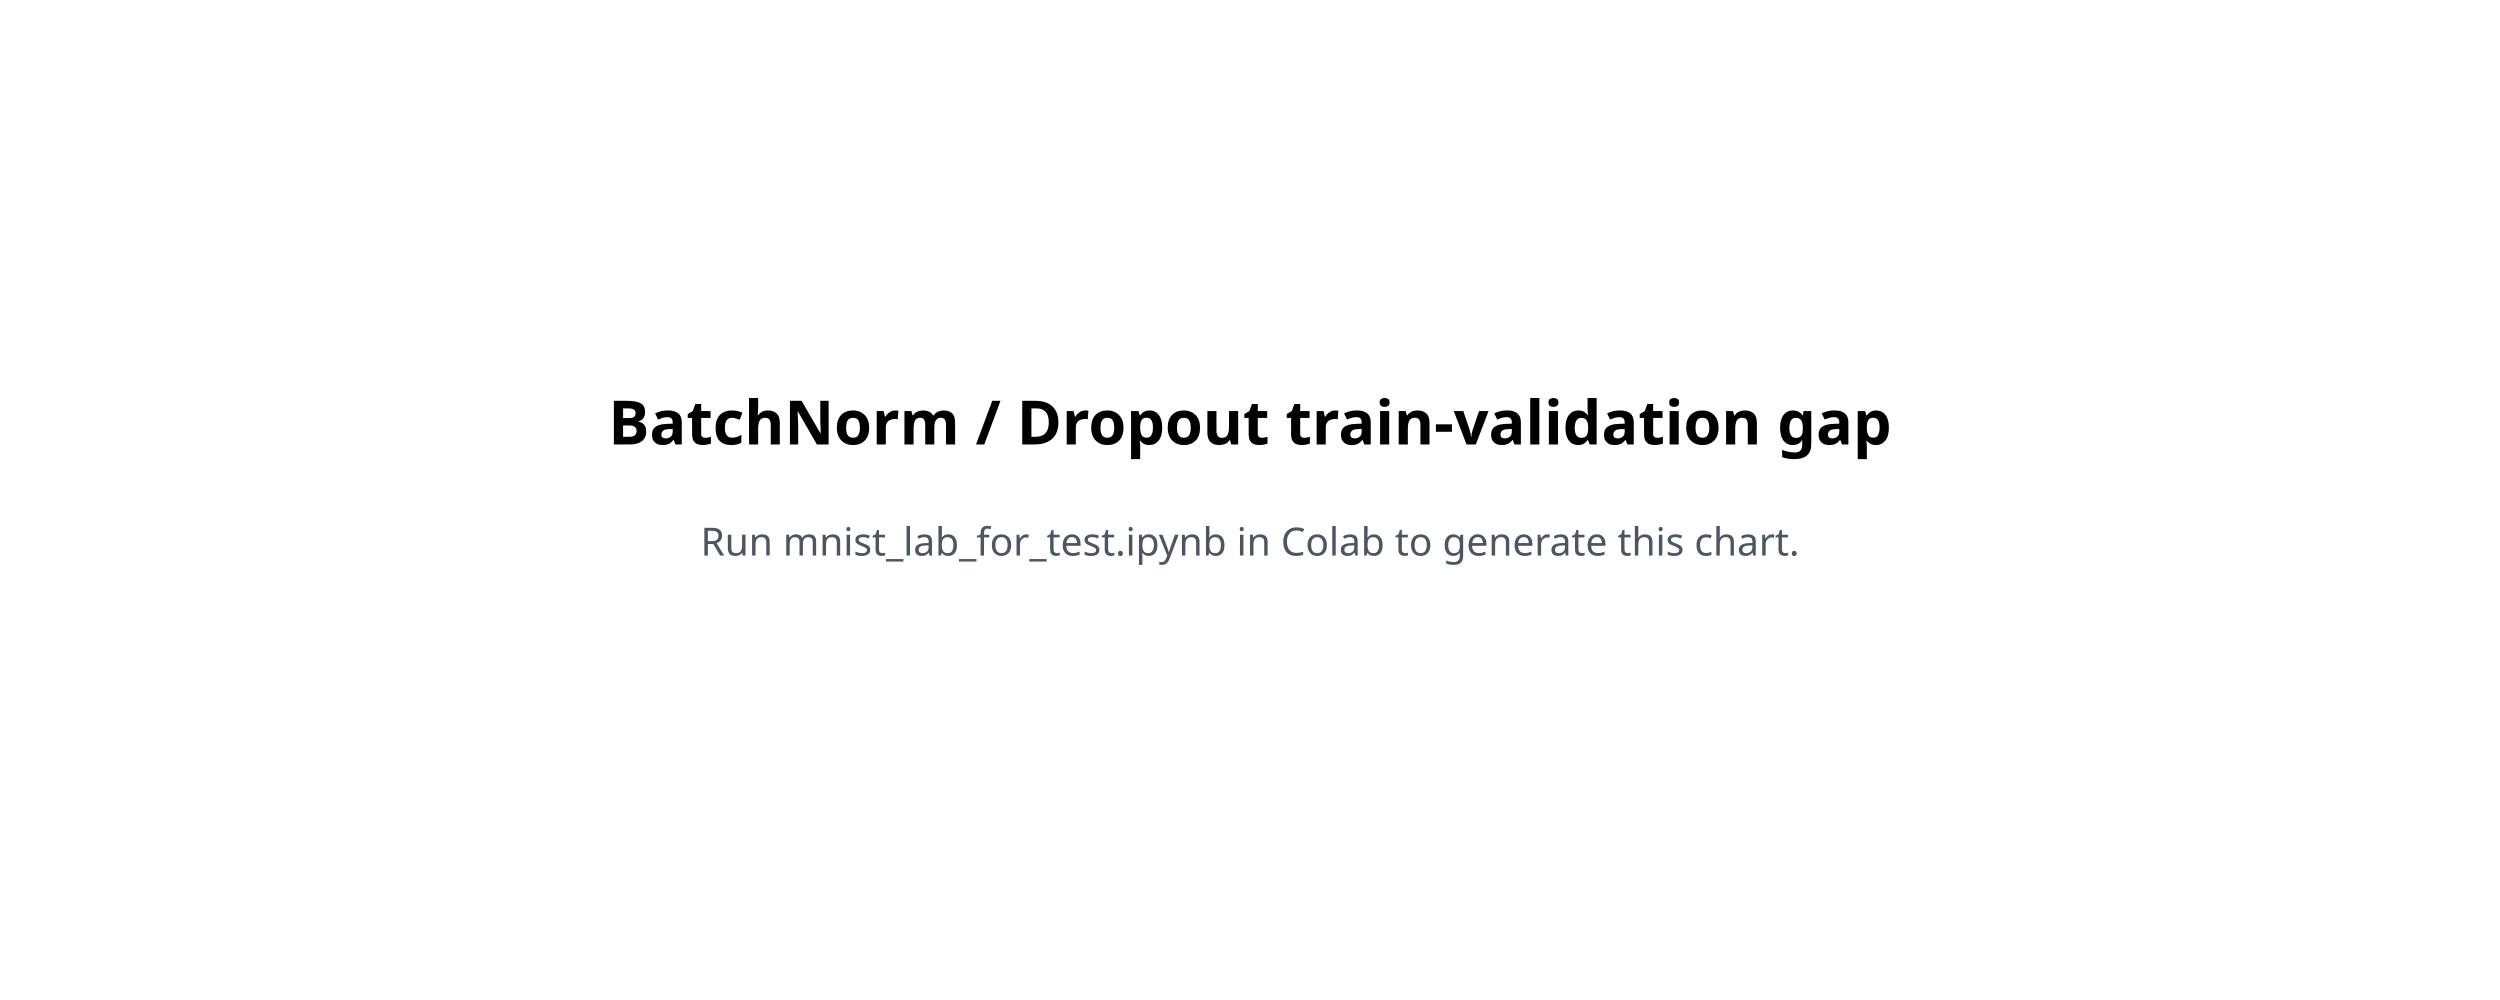
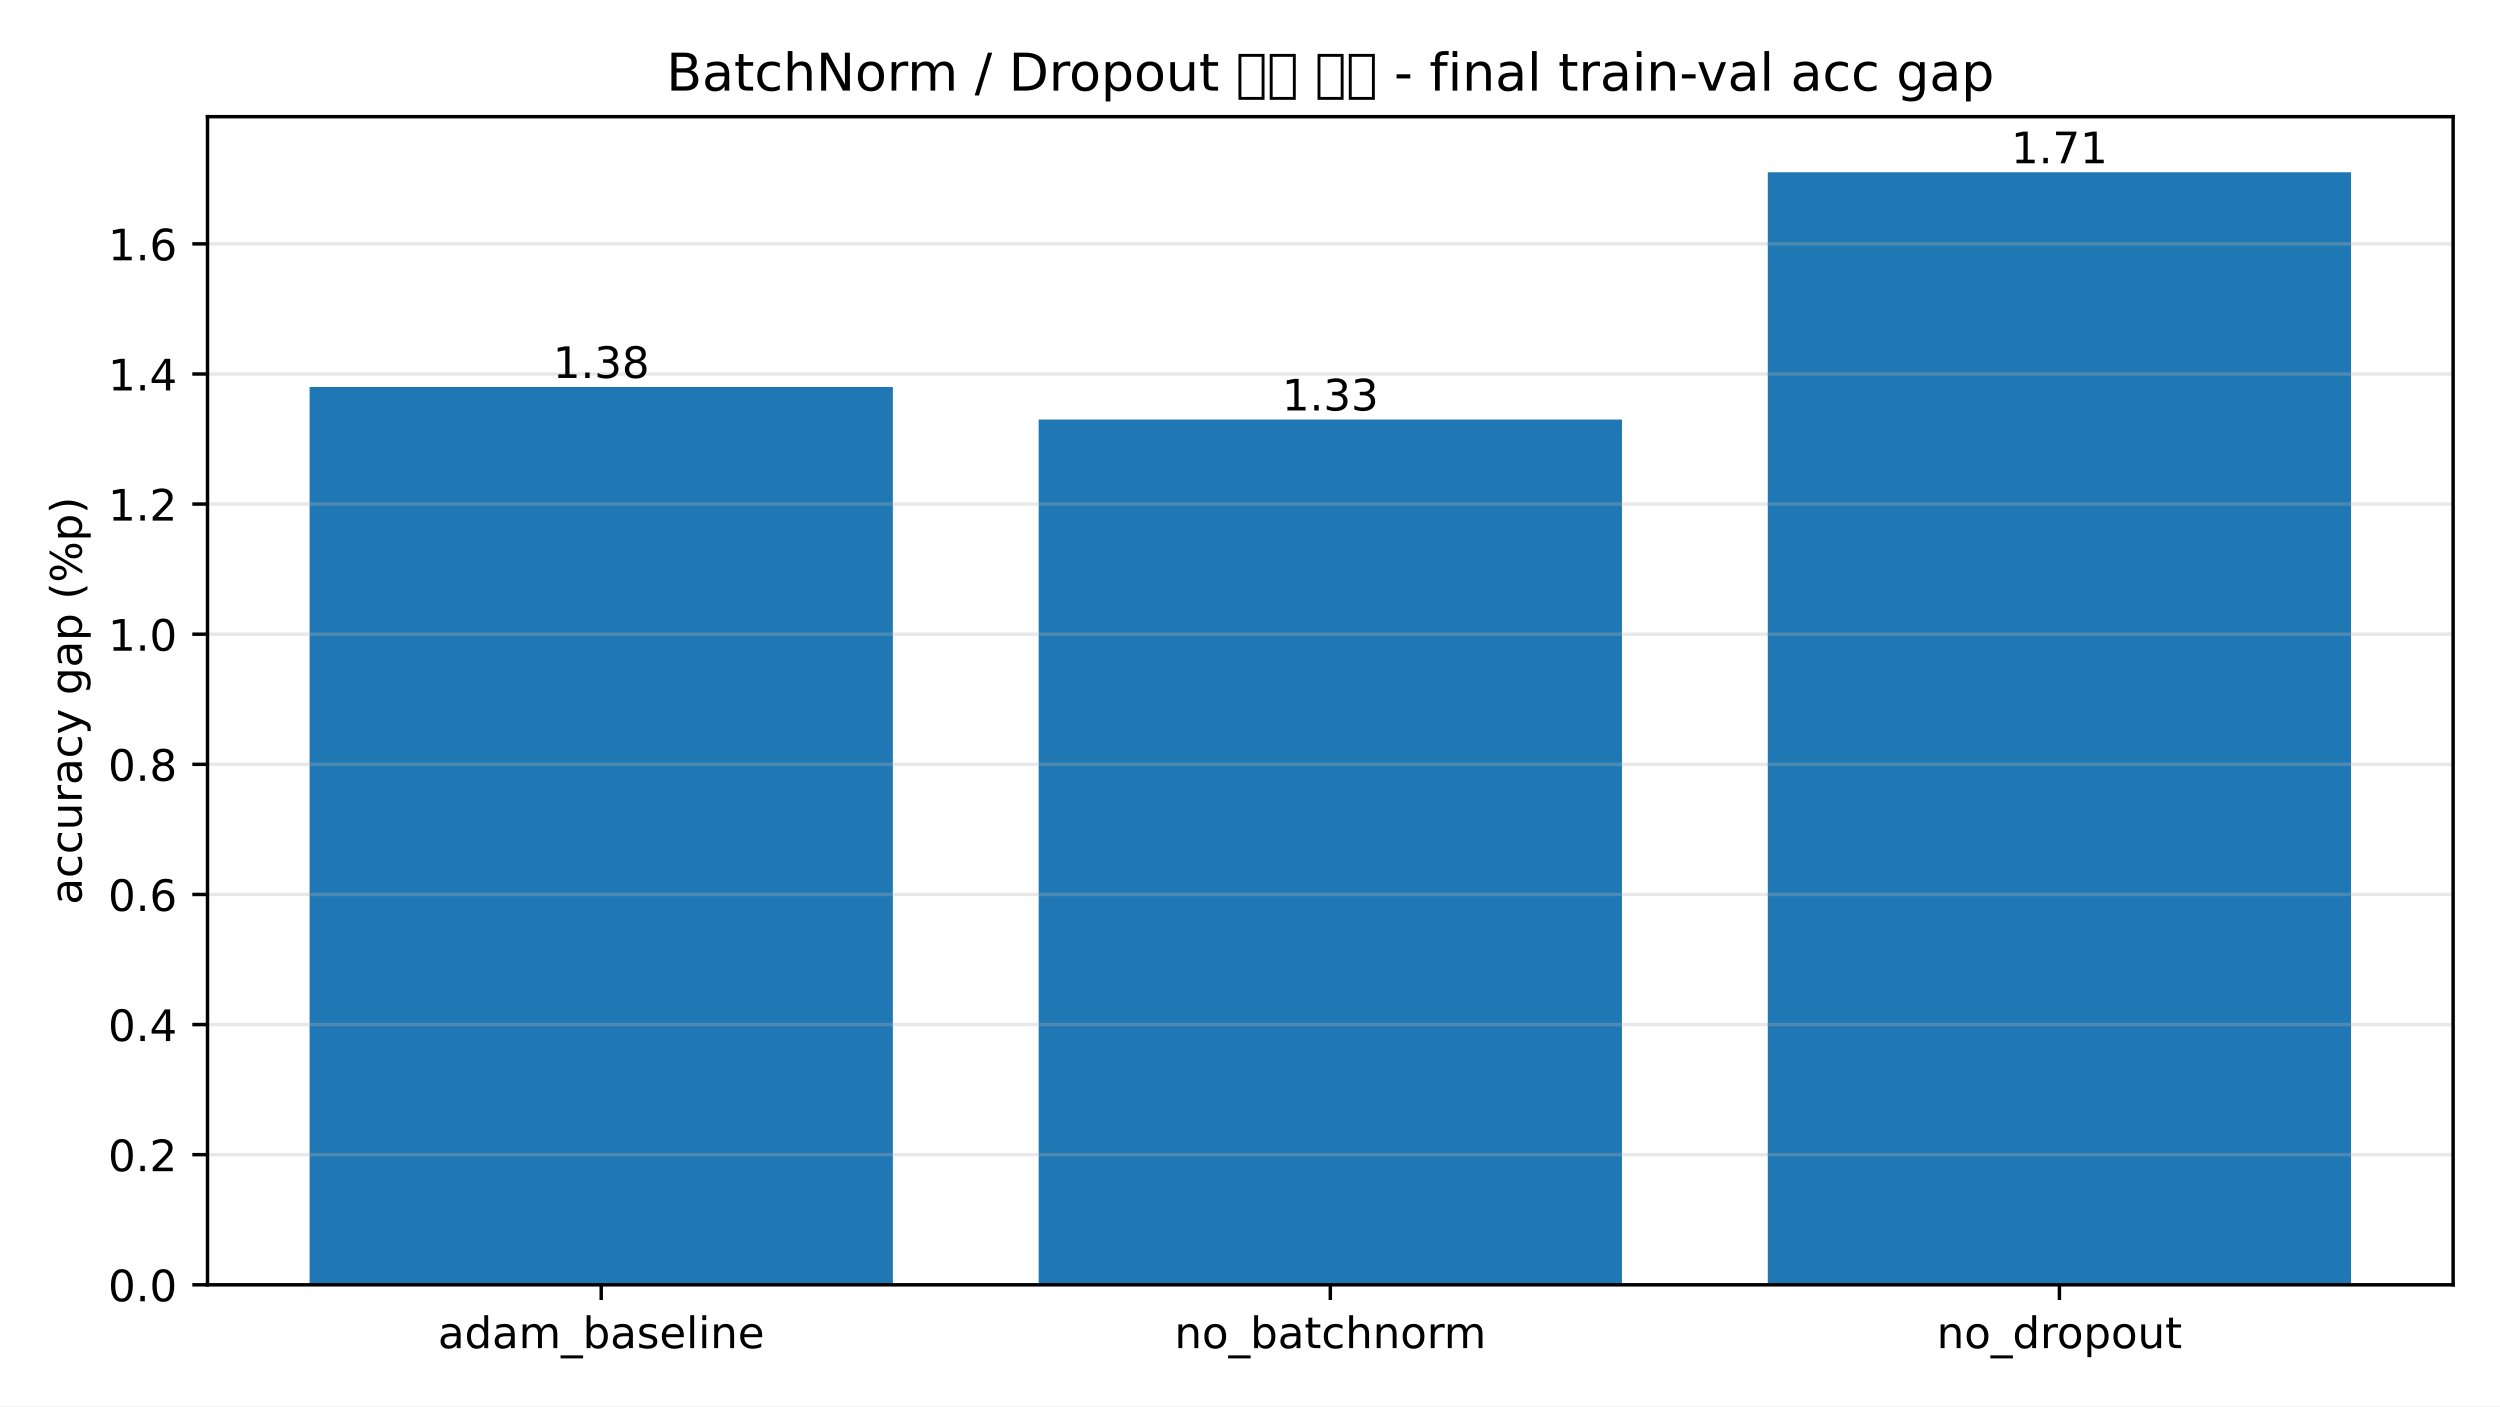
- <svg xmlns="http://www.w3.org/2000/svg" width="900" height="360" viewBox="0 0 900 360" role="img">
-   <rect width="100%" height="100%" fill="#ffffff" />
-   <text x="450" y="160" text-anchor="middle" font-family="sans-serif" font-size="22" font-weight="700">BatchNorm / Dropout train-validation gap</text>
-   <text x="450" y="200" text-anchor="middle" font-family="sans-serif" font-size="14" fill="#4b5563">Run mnist_lab_for_test.ipynb in Colab to generate this chart.</text>
+ <svg xmlns="http://www.w3.org/2000/svg" xmlns:xlink="http://www.w3.org/1999/xlink" width="576pt" height="324pt" viewBox="0 0 576 324" version="1.1">
+   <defs>
+     <style type="text/css">*{stroke-linejoin: round; stroke-linecap: butt}</style>
+   </defs>
+   <g id="figure_1">
+     <g id="patch_1">
+       <path d="M 0 324 L 576 324 L 576 0 L 0 0 z " style="fill: #ffffff" />
+     </g>
+     <g id="axes_1">
+       <g id="patch_2">
+         <path d="M 47.81 296.019 L 565.2 296.019 L 565.2 26.88 L 47.81 26.88 z " style="fill: #ffffff" />
+       </g>
+       <g id="patch_3">
+         <path d="M 71.328 296.019 L 205.715 296.019 L 205.715 89.162 L 71.328 89.162 z " clip-path="url(#p072d29f4b1)" style="fill: #1f77b4" />
+       </g>
+       <g id="patch_4">
+         <path d="M 239.311 296.019 L 373.699 296.019 L 373.699 96.657 L 239.311 96.657 z " clip-path="url(#p072d29f4b1)" style="fill: #1f77b4" />
+       </g>
+       <g id="patch_5">
+         <path d="M 407.295 296.019 L 541.682 296.019 L 541.682 39.696 L 407.295 39.696 z " clip-path="url(#p072d29f4b1)" style="fill: #1f77b4" />
+       </g>
+       <g id="matplotlib.axis_1">
+         <g id="xtick_1">
+           <g id="line2d_1">
+             <defs>
+               <path id="m9fb1c58d3b" d="M 0 0 L 0 3.5 " style="stroke: #000000; stroke-width: 0.8" />
+             </defs>
+             <g>
+               <use xlink:href="#m9fb1c58d3b" x="138.521" y="296.019" style="stroke: #000000; stroke-width: 0.8" />
+             </g>
+           </g>
+           <g id="text_1">
+             <g transform="translate(100.9056 310.6172) scale(0.1 -0.1)">
+               <defs>
+                 <path id="DejaVuSans-61" d="M 2194 1759 Q 1497 1759 1228 1600 Q 959 1441 959 1056 Q 959 750 1161 570 Q 1363 391 1709 391 Q 2188 391 2477 730 Q 2766 1069 2766 1631 L 2766 1759 L 2194 1759 z M 3341 1997 L 3341 0 L 2766 0 L 2766 531 Q 2569 213 2275 61 Q 1981 -91 1556 -91 Q 1019 -91 701 211 Q 384 513 384 1019 Q 384 1609 779 1909 Q 1175 2209 1959 2209 L 2766 2209 L 2766 2266 Q 2766 2663 2505 2880 Q 2244 3097 1772 3097 Q 1472 3097 1187 3025 Q 903 2953 641 2809 L 641 3341 Q 956 3463 1253 3523 Q 1550 3584 1831 3584 Q 2591 3584 2966 3190 Q 3341 2797 3341 1997 z " transform="scale(0.015625)" />
+                 <path id="DejaVuSans-64" d="M 2906 2969 L 2906 4863 L 3481 4863 L 3481 0 L 2906 0 L 2906 525 Q 2725 213 2448 61 Q 2172 -91 1784 -91 Q 1150 -91 751 415 Q 353 922 353 1747 Q 353 2572 751 3078 Q 1150 3584 1784 3584 Q 2172 3584 2448 3432 Q 2725 3281 2906 2969 z M 947 1747 Q 947 1113 1208 752 Q 1469 391 1925 391 Q 2381 391 2643 752 Q 2906 1113 2906 1747 Q 2906 2381 2643 2742 Q 2381 3103 1925 3103 Q 1469 3103 1208 2742 Q 947 2381 947 1747 z " transform="scale(0.015625)" />
+                 <path id="DejaVuSans-6d" d="M 3328 2828 Q 3544 3216 3844 3400 Q 4144 3584 4550 3584 Q 5097 3584 5394 3201 Q 5691 2819 5691 2113 L 5691 0 L 5113 0 L 5113 2094 Q 5113 2597 4934 2840 Q 4756 3084 4391 3084 Q 3944 3084 3684 2787 Q 3425 2491 3425 1978 L 3425 0 L 2847 0 L 2847 2094 Q 2847 2600 2669 2842 Q 2491 3084 2119 3084 Q 1678 3084 1418 2786 Q 1159 2488 1159 1978 L 1159 0 L 581 0 L 581 3500 L 1159 3500 L 1159 2956 Q 1356 3278 1631 3431 Q 1906 3584 2284 3584 Q 2666 3584 2933 3390 Q 3200 3197 3328 2828 z " transform="scale(0.015625)" />
+                 <path id="DejaVuSans-5f" d="M 3263 -1063 L 3263 -1509 L -63 -1509 L -63 -1063 L 3263 -1063 z " transform="scale(0.015625)" />
+                 <path id="DejaVuSans-62" d="M 3116 1747 Q 3116 2381 2855 2742 Q 2594 3103 2138 3103 Q 1681 3103 1420 2742 Q 1159 2381 1159 1747 Q 1159 1113 1420 752 Q 1681 391 2138 391 Q 2594 391 2855 752 Q 3116 1113 3116 1747 z M 1159 2969 Q 1341 3281 1617 3432 Q 1894 3584 2278 3584 Q 2916 3584 3314 3078 Q 3713 2572 3713 1747 Q 3713 922 3314 415 Q 2916 -91 2278 -91 Q 1894 -91 1617 61 Q 1341 213 1159 525 L 1159 0 L 581 0 L 581 4863 L 1159 4863 L 1159 2969 z " transform="scale(0.015625)" />
+                 <path id="DejaVuSans-73" d="M 2834 3397 L 2834 2853 Q 2591 2978 2328 3040 Q 2066 3103 1784 3103 Q 1356 3103 1142 2972 Q 928 2841 928 2578 Q 928 2378 1081 2264 Q 1234 2150 1697 2047 L 1894 2003 Q 2506 1872 2764 1633 Q 3022 1394 3022 966 Q 3022 478 2636 193 Q 2250 -91 1575 -91 Q 1294 -91 989 -36 Q 684 19 347 128 L 347 722 Q 666 556 975 473 Q 1284 391 1588 391 Q 1994 391 2212 530 Q 2431 669 2431 922 Q 2431 1156 2273 1281 Q 2116 1406 1581 1522 L 1381 1569 Q 847 1681 609 1914 Q 372 2147 372 2553 Q 372 3047 722 3315 Q 1072 3584 1716 3584 Q 2034 3584 2315 3537 Q 2597 3491 2834 3397 z " transform="scale(0.015625)" />
+                 <path id="DejaVuSans-65" d="M 3597 1894 L 3597 1613 L 953 1613 Q 991 1019 1311 708 Q 1631 397 2203 397 Q 2534 397 2845 478 Q 3156 559 3463 722 L 3463 178 Q 3153 47 2828 -22 Q 2503 -91 2169 -91 Q 1331 -91 842 396 Q 353 884 353 1716 Q 353 2575 817 3079 Q 1281 3584 2069 3584 Q 2775 3584 3186 3129 Q 3597 2675 3597 1894 z M 3022 2063 Q 3016 2534 2758 2815 Q 2500 3097 2075 3097 Q 1594 3097 1305 2825 Q 1016 2553 972 2059 L 3022 2063 z " transform="scale(0.015625)" />
+                 <path id="DejaVuSans-6c" d="M 603 4863 L 1178 4863 L 1178 0 L 603 0 L 603 4863 z " transform="scale(0.015625)" />
+                 <path id="DejaVuSans-69" d="M 603 3500 L 1178 3500 L 1178 0 L 603 0 L 603 3500 z M 603 4863 L 1178 4863 L 1178 4134 L 603 4134 L 603 4863 z " transform="scale(0.015625)" />
+                 <path id="DejaVuSans-6e" d="M 3513 2113 L 3513 0 L 2938 0 L 2938 2094 Q 2938 2591 2744 2837 Q 2550 3084 2163 3084 Q 1697 3084 1428 2787 Q 1159 2491 1159 1978 L 1159 0 L 581 0 L 581 3500 L 1159 3500 L 1159 2956 Q 1366 3272 1645 3428 Q 1925 3584 2291 3584 Q 2894 3584 3203 3211 Q 3513 2838 3513 2113 z " transform="scale(0.015625)" />
+               </defs>
+               <use xlink:href="#DejaVuSans-61" />
+               <use xlink:href="#DejaVuSans-64" transform="translate(61.2793 0)" />
+               <use xlink:href="#DejaVuSans-61" transform="translate(124.7559 0)" />
+               <use xlink:href="#DejaVuSans-6d" transform="translate(186.0352 0)" />
+               <use xlink:href="#DejaVuSans-5f" transform="translate(283.4473 0)" />
+               <use xlink:href="#DejaVuSans-62" transform="translate(333.4473 0)" />
+               <use xlink:href="#DejaVuSans-61" transform="translate(396.9238 0)" />
+               <use xlink:href="#DejaVuSans-73" transform="translate(458.2031 0)" />
+               <use xlink:href="#DejaVuSans-65" transform="translate(510.3027 0)" />
+               <use xlink:href="#DejaVuSans-6c" transform="translate(571.8262 0)" />
+               <use xlink:href="#DejaVuSans-69" transform="translate(599.6094 0)" />
+               <use xlink:href="#DejaVuSans-6e" transform="translate(627.3926 0)" />
+               <use xlink:href="#DejaVuSans-65" transform="translate(690.7715 0)" />
+             </g>
+           </g>
+         </g>
+         <g id="xtick_2">
+           <g id="line2d_2">
+             <g>
+               <use xlink:href="#m9fb1c58d3b" x="306.505" y="296.019" style="stroke: #000000; stroke-width: 0.8" />
+             </g>
+           </g>
+           <g id="text_2">
+             <g transform="translate(270.5941 310.6172) scale(0.1 -0.1)">
+               <defs>
+                 <path id="DejaVuSans-6f" d="M 1959 3097 Q 1497 3097 1228 2736 Q 959 2375 959 1747 Q 959 1119 1226 758 Q 1494 397 1959 397 Q 2419 397 2687 759 Q 2956 1122 2956 1747 Q 2956 2369 2687 2733 Q 2419 3097 1959 3097 z M 1959 3584 Q 2709 3584 3137 3096 Q 3566 2609 3566 1747 Q 3566 888 3137 398 Q 2709 -91 1959 -91 Q 1206 -91 779 398 Q 353 888 353 1747 Q 353 2609 779 3096 Q 1206 3584 1959 3584 z " transform="scale(0.015625)" />
+                 <path id="DejaVuSans-74" d="M 1172 4494 L 1172 3500 L 2356 3500 L 2356 3053 L 1172 3053 L 1172 1153 Q 1172 725 1289 603 Q 1406 481 1766 481 L 2356 481 L 2356 0 L 1766 0 Q 1100 0 847 248 Q 594 497 594 1153 L 594 3053 L 172 3053 L 172 3500 L 594 3500 L 594 4494 L 1172 4494 z " transform="scale(0.015625)" />
+                 <path id="DejaVuSans-63" d="M 3122 3366 L 3122 2828 Q 2878 2963 2633 3030 Q 2388 3097 2138 3097 Q 1578 3097 1268 2742 Q 959 2388 959 1747 Q 959 1106 1268 751 Q 1578 397 2138 397 Q 2388 397 2633 464 Q 2878 531 3122 666 L 3122 134 Q 2881 22 2623 -34 Q 2366 -91 2075 -91 Q 1284 -91 818 406 Q 353 903 353 1747 Q 353 2603 823 3093 Q 1294 3584 2113 3584 Q 2378 3584 2631 3529 Q 2884 3475 3122 3366 z " transform="scale(0.015625)" />
+                 <path id="DejaVuSans-68" d="M 3513 2113 L 3513 0 L 2938 0 L 2938 2094 Q 2938 2591 2744 2837 Q 2550 3084 2163 3084 Q 1697 3084 1428 2787 Q 1159 2491 1159 1978 L 1159 0 L 581 0 L 581 4863 L 1159 4863 L 1159 2956 Q 1366 3272 1645 3428 Q 1925 3584 2291 3584 Q 2894 3584 3203 3211 Q 3513 2838 3513 2113 z " transform="scale(0.015625)" />
+                 <path id="DejaVuSans-72" d="M 2631 2963 Q 2534 3019 2420 3045 Q 2306 3072 2169 3072 Q 1681 3072 1420 2755 Q 1159 2438 1159 1844 L 1159 0 L 581 0 L 581 3500 L 1159 3500 L 1159 2956 Q 1341 3275 1631 3429 Q 1922 3584 2338 3584 Q 2397 3584 2469 3576 Q 2541 3569 2628 3553 L 2631 2963 z " transform="scale(0.015625)" />
+               </defs>
+               <use xlink:href="#DejaVuSans-6e" />
+               <use xlink:href="#DejaVuSans-6f" transform="translate(63.37891 0)" />
+               <use xlink:href="#DejaVuSans-5f" transform="translate(124.5605 0)" />
+               <use xlink:href="#DejaVuSans-62" transform="translate(174.5605 0)" />
+               <use xlink:href="#DejaVuSans-61" transform="translate(238.0371 0)" />
+               <use xlink:href="#DejaVuSans-74" transform="translate(299.3164 0)" />
+               <use xlink:href="#DejaVuSans-63" transform="translate(338.5254 0)" />
+               <use xlink:href="#DejaVuSans-68" transform="translate(393.5059 0)" />
+               <use xlink:href="#DejaVuSans-6e" transform="translate(456.8848 0)" />
+               <use xlink:href="#DejaVuSans-6f" transform="translate(520.2637 0)" />
+               <use xlink:href="#DejaVuSans-72" transform="translate(581.4453 0)" />
+               <use xlink:href="#DejaVuSans-6d" transform="translate(620.8086 0)" />
+             </g>
+           </g>
+         </g>
+         <g id="xtick_3">
+           <g id="line2d_3">
+             <g>
+               <use xlink:href="#m9fb1c58d3b" x="474.489" y="296.019" style="stroke: #000000; stroke-width: 0.8" />
+             </g>
+           </g>
+           <g id="text_3">
+             <g transform="translate(446.2216 310.6172) scale(0.1 -0.1)">
+               <defs>
+                 <path id="DejaVuSans-70" d="M 1159 525 L 1159 -1331 L 581 -1331 L 581 3500 L 1159 3500 L 1159 2969 Q 1341 3281 1617 3432 Q 1894 3584 2278 3584 Q 2916 3584 3314 3078 Q 3713 2572 3713 1747 Q 3713 922 3314 415 Q 2916 -91 2278 -91 Q 1894 -91 1617 61 Q 1341 213 1159 525 z M 3116 1747 Q 3116 2381 2855 2742 Q 2594 3103 2138 3103 Q 1681 3103 1420 2742 Q 1159 2381 1159 1747 Q 1159 1113 1420 752 Q 1681 391 2138 391 Q 2594 391 2855 752 Q 3116 1113 3116 1747 z " transform="scale(0.015625)" />
+                 <path id="DejaVuSans-75" d="M 544 1381 L 544 3500 L 1119 3500 L 1119 1403 Q 1119 906 1312 657 Q 1506 409 1894 409 Q 2359 409 2629 706 Q 2900 1003 2900 1516 L 2900 3500 L 3475 3500 L 3475 0 L 2900 0 L 2900 538 Q 2691 219 2414 64 Q 2138 -91 1772 -91 Q 1169 -91 856 284 Q 544 659 544 1381 z M 1991 3584 L 1991 3584 z " transform="scale(0.015625)" />
+               </defs>
+               <use xlink:href="#DejaVuSans-6e" />
+               <use xlink:href="#DejaVuSans-6f" transform="translate(63.37891 0)" />
+               <use xlink:href="#DejaVuSans-5f" transform="translate(124.5605 0)" />
+               <use xlink:href="#DejaVuSans-64" transform="translate(174.5605 0)" />
+               <use xlink:href="#DejaVuSans-72" transform="translate(238.0371 0)" />
+               <use xlink:href="#DejaVuSans-6f" transform="translate(276.9004 0)" />
+               <use xlink:href="#DejaVuSans-70" transform="translate(338.082 0)" />
+               <use xlink:href="#DejaVuSans-6f" transform="translate(401.5586 0)" />
+               <use xlink:href="#DejaVuSans-75" transform="translate(462.7402 0)" />
+               <use xlink:href="#DejaVuSans-74" transform="translate(526.1191 0)" />
+             </g>
+           </g>
+         </g>
+       </g>
+       <g id="matplotlib.axis_2">
+         <g id="ytick_1">
+           <g id="line2d_4">
+             <path d="M 47.81 296.019 L 565.2 296.019 " clip-path="url(#p072d29f4b1)" style="fill: none; stroke: #b0b0b0; stroke-opacity: 0.3; stroke-width: 0.8; stroke-linecap: square" />
+           </g>
+           <g id="line2d_5">
+             <defs>
+               <path id="m5e10e146cb" d="M 0 0 L -3.5 0 " style="stroke: #000000; stroke-width: 0.8" />
+             </defs>
+             <g>
+               <use xlink:href="#m5e10e146cb" x="47.81" y="296.019" style="stroke: #000000; stroke-width: 0.8" />
+             </g>
+           </g>
+           <g id="text_4">
+             <g transform="translate(24.90687 299.818) scale(0.1 -0.1)">
+               <defs>
+                 <path id="DejaVuSans-30" d="M 2034 4250 Q 1547 4250 1301 3770 Q 1056 3291 1056 2328 Q 1056 1369 1301 889 Q 1547 409 2034 409 Q 2525 409 2770 889 Q 3016 1369 3016 2328 Q 3016 3291 2770 3770 Q 2525 4250 2034 4250 z M 2034 4750 Q 2819 4750 3233 4129 Q 3647 3509 3647 2328 Q 3647 1150 3233 529 Q 2819 -91 2034 -91 Q 1250 -91 836 529 Q 422 1150 422 2328 Q 422 3509 836 4129 Q 1250 4750 2034 4750 z " transform="scale(0.015625)" />
+                 <path id="DejaVuSans-2e" d="M 684 794 L 1344 794 L 1344 0 L 684 0 L 684 794 z " transform="scale(0.015625)" />
+               </defs>
+               <use xlink:href="#DejaVuSans-30" />
+               <use xlink:href="#DejaVuSans-2e" transform="translate(63.62305 0)" />
+               <use xlink:href="#DejaVuSans-30" transform="translate(95.41016 0)" />
+             </g>
+           </g>
+         </g>
+         <g id="ytick_2">
+           <g id="line2d_6">
+             <path d="M 47.81 266.039 L 565.2 266.039 " clip-path="url(#p072d29f4b1)" style="fill: none; stroke: #b0b0b0; stroke-opacity: 0.3; stroke-width: 0.8; stroke-linecap: square" />
+           </g>
+           <g id="line2d_7">
+             <g>
+               <use xlink:href="#m5e10e146cb" x="47.81" y="266.039" style="stroke: #000000; stroke-width: 0.8" />
+             </g>
+           </g>
+           <g id="text_5">
+             <g transform="translate(24.90687 269.8387) scale(0.1 -0.1)">
+               <defs>
+                 <path id="DejaVuSans-32" d="M 1228 531 L 3431 531 L 3431 0 L 469 0 L 469 531 Q 828 903 1448 1529 Q 2069 2156 2228 2338 Q 2531 2678 2651 2914 Q 2772 3150 2772 3378 Q 2772 3750 2511 3984 Q 2250 4219 1831 4219 Q 1534 4219 1204 4116 Q 875 4013 500 3803 L 500 4441 Q 881 4594 1212 4672 Q 1544 4750 1819 4750 Q 2544 4750 2975 4387 Q 3406 4025 3406 3419 Q 3406 3131 3298 2873 Q 3191 2616 2906 2266 Q 2828 2175 2409 1742 Q 1991 1309 1228 531 z " transform="scale(0.015625)" />
+               </defs>
+               <use xlink:href="#DejaVuSans-30" />
+               <use xlink:href="#DejaVuSans-2e" transform="translate(63.62305 0)" />
+               <use xlink:href="#DejaVuSans-32" transform="translate(95.41016 0)" />
+             </g>
+           </g>
+         </g>
+         <g id="ytick_3">
+           <g id="line2d_8">
+             <path d="M 47.81 236.06 L 565.2 236.06 " clip-path="url(#p072d29f4b1)" style="fill: none; stroke: #b0b0b0; stroke-opacity: 0.3; stroke-width: 0.8; stroke-linecap: square" />
+           </g>
+           <g id="line2d_9">
+             <g>
+               <use xlink:href="#m5e10e146cb" x="47.81" y="236.06" style="stroke: #000000; stroke-width: 0.8" />
+             </g>
+           </g>
+           <g id="text_6">
+             <g transform="translate(24.90687 239.8595) scale(0.1 -0.1)">
+               <defs>
+                 <path id="DejaVuSans-34" d="M 2419 4116 L 825 1625 L 2419 1625 L 2419 4116 z M 2253 4666 L 3047 4666 L 3047 1625 L 3713 1625 L 3713 1100 L 3047 1100 L 3047 0 L 2419 0 L 2419 1100 L 313 1100 L 313 1709 L 2253 4666 z " transform="scale(0.015625)" />
+               </defs>
+               <use xlink:href="#DejaVuSans-30" />
+               <use xlink:href="#DejaVuSans-2e" transform="translate(63.62305 0)" />
+               <use xlink:href="#DejaVuSans-34" transform="translate(95.41016 0)" />
+             </g>
+           </g>
+         </g>
+         <g id="ytick_4">
+           <g id="line2d_10">
+             <path d="M 47.81 206.081 L 565.2 206.081 " clip-path="url(#p072d29f4b1)" style="fill: none; stroke: #b0b0b0; stroke-opacity: 0.3; stroke-width: 0.8; stroke-linecap: square" />
+           </g>
+           <g id="line2d_11">
+             <g>
+               <use xlink:href="#m5e10e146cb" x="47.81" y="206.081" style="stroke: #000000; stroke-width: 0.8" />
+             </g>
+           </g>
+           <g id="text_7">
+             <g transform="translate(24.90687 209.8802) scale(0.1 -0.1)">
+               <defs>
+                 <path id="DejaVuSans-36" d="M 2113 2584 Q 1688 2584 1439 2293 Q 1191 2003 1191 1497 Q 1191 994 1439 701 Q 1688 409 2113 409 Q 2538 409 2786 701 Q 3034 994 3034 1497 Q 3034 2003 2786 2293 Q 2538 2584 2113 2584 z M 3366 4563 L 3366 3988 Q 3128 4100 2886 4159 Q 2644 4219 2406 4219 Q 1781 4219 1451 3797 Q 1122 3375 1075 2522 Q 1259 2794 1537 2939 Q 1816 3084 2150 3084 Q 2853 3084 3261 2657 Q 3669 2231 3669 1497 Q 3669 778 3244 343 Q 2819 -91 2113 -91 Q 1303 -91 875 529 Q 447 1150 447 2328 Q 447 3434 972 4092 Q 1497 4750 2381 4750 Q 2619 4750 2861 4703 Q 3103 4656 3366 4563 z " transform="scale(0.015625)" />
+               </defs>
+               <use xlink:href="#DejaVuSans-30" />
+               <use xlink:href="#DejaVuSans-2e" transform="translate(63.62305 0)" />
+               <use xlink:href="#DejaVuSans-36" transform="translate(95.41016 0)" />
+             </g>
+           </g>
+         </g>
+         <g id="ytick_5">
+           <g id="line2d_12">
+             <path d="M 47.81 176.102 L 565.2 176.102 " clip-path="url(#p072d29f4b1)" style="fill: none; stroke: #b0b0b0; stroke-opacity: 0.3; stroke-width: 0.8; stroke-linecap: square" />
+           </g>
+           <g id="line2d_13">
+             <g>
+               <use xlink:href="#m5e10e146cb" x="47.81" y="176.102" style="stroke: #000000; stroke-width: 0.8" />
+             </g>
+           </g>
+           <g id="text_8">
+             <g transform="translate(24.90687 179.901) scale(0.1 -0.1)">
+               <defs>
+                 <path id="DejaVuSans-38" d="M 2034 2216 Q 1584 2216 1326 1975 Q 1069 1734 1069 1313 Q 1069 891 1326 650 Q 1584 409 2034 409 Q 2484 409 2743 651 Q 3003 894 3003 1313 Q 3003 1734 2745 1975 Q 2488 2216 2034 2216 z M 1403 2484 Q 997 2584 770 2862 Q 544 3141 544 3541 Q 544 4100 942 4425 Q 1341 4750 2034 4750 Q 2731 4750 3128 4425 Q 3525 4100 3525 3541 Q 3525 3141 3298 2862 Q 3072 2584 2669 2484 Q 3125 2378 3379 2068 Q 3634 1759 3634 1313 Q 3634 634 3220 271 Q 2806 -91 2034 -91 Q 1263 -91 848 271 Q 434 634 434 1313 Q 434 1759 690 2068 Q 947 2378 1403 2484 z M 1172 3481 Q 1172 3119 1398 2916 Q 1625 2713 2034 2713 Q 2441 2713 2670 2916 Q 2900 3119 2900 3481 Q 2900 3844 2670 4047 Q 2441 4250 2034 4250 Q 1625 4250 1398 4047 Q 1172 3844 1172 3481 z " transform="scale(0.015625)" />
+               </defs>
+               <use xlink:href="#DejaVuSans-30" />
+               <use xlink:href="#DejaVuSans-2e" transform="translate(63.62305 0)" />
+               <use xlink:href="#DejaVuSans-38" transform="translate(95.41016 0)" />
+             </g>
+           </g>
+         </g>
+         <g id="ytick_6">
+           <g id="line2d_14">
+             <path d="M 47.81 146.122 L 565.2 146.122 " clip-path="url(#p072d29f4b1)" style="fill: none; stroke: #b0b0b0; stroke-opacity: 0.3; stroke-width: 0.8; stroke-linecap: square" />
+           </g>
+           <g id="line2d_15">
+             <g>
+               <use xlink:href="#m5e10e146cb" x="47.81" y="146.122" style="stroke: #000000; stroke-width: 0.8" />
+             </g>
+           </g>
+           <g id="text_9">
+             <g transform="translate(24.90687 149.9217) scale(0.1 -0.1)">
+               <defs>
+                 <path id="DejaVuSans-31" d="M 794 531 L 1825 531 L 1825 4091 L 703 3866 L 703 4441 L 1819 4666 L 2450 4666 L 2450 531 L 3481 531 L 3481 0 L 794 0 L 794 531 z " transform="scale(0.015625)" />
+               </defs>
+               <use xlink:href="#DejaVuSans-31" />
+               <use xlink:href="#DejaVuSans-2e" transform="translate(63.62305 0)" />
+               <use xlink:href="#DejaVuSans-30" transform="translate(95.41016 0)" />
+             </g>
+           </g>
+         </g>
+         <g id="ytick_7">
+           <g id="line2d_16">
+             <path d="M 47.81 116.143 L 565.2 116.143 " clip-path="url(#p072d29f4b1)" style="fill: none; stroke: #b0b0b0; stroke-opacity: 0.3; stroke-width: 0.8; stroke-linecap: square" />
+           </g>
+           <g id="line2d_17">
+             <g>
+               <use xlink:href="#m5e10e146cb" x="47.81" y="116.143" style="stroke: #000000; stroke-width: 0.8" />
+             </g>
+           </g>
+           <g id="text_10">
+             <g transform="translate(24.90687 119.9424) scale(0.1 -0.1)">
+               <use xlink:href="#DejaVuSans-31" />
+               <use xlink:href="#DejaVuSans-2e" transform="translate(63.62305 0)" />
+               <use xlink:href="#DejaVuSans-32" transform="translate(95.41016 0)" />
+             </g>
+           </g>
+         </g>
+         <g id="ytick_8">
+           <g id="line2d_18">
+             <path d="M 47.81 86.164 L 565.2 86.164 " clip-path="url(#p072d29f4b1)" style="fill: none; stroke: #b0b0b0; stroke-opacity: 0.3; stroke-width: 0.8; stroke-linecap: square" />
+           </g>
+           <g id="line2d_19">
+             <g>
+               <use xlink:href="#m5e10e146cb" x="47.81" y="86.164" style="stroke: #000000; stroke-width: 0.8" />
+             </g>
+           </g>
+           <g id="text_11">
+             <g transform="translate(24.90687 89.96319) scale(0.1 -0.1)">
+               <use xlink:href="#DejaVuSans-31" />
+               <use xlink:href="#DejaVuSans-2e" transform="translate(63.62305 0)" />
+               <use xlink:href="#DejaVuSans-34" transform="translate(95.41016 0)" />
+             </g>
+           </g>
+         </g>
+         <g id="ytick_9">
+           <g id="line2d_20">
+             <path d="M 47.81 56.185 L 565.2 56.185 " clip-path="url(#p072d29f4b1)" style="fill: none; stroke: #b0b0b0; stroke-opacity: 0.3; stroke-width: 0.8; stroke-linecap: square" />
+           </g>
+           <g id="line2d_21">
+             <g>
+               <use xlink:href="#m5e10e146cb" x="47.81" y="56.185" style="stroke: #000000; stroke-width: 0.8" />
+             </g>
+           </g>
+           <g id="text_12">
+             <g transform="translate(24.90687 59.98394) scale(0.1 -0.1)">
+               <use xlink:href="#DejaVuSans-31" />
+               <use xlink:href="#DejaVuSans-2e" transform="translate(63.62305 0)" />
+               <use xlink:href="#DejaVuSans-36" transform="translate(95.41016 0)" />
+             </g>
+           </g>
+         </g>
+         <g id="text_13">
+           <g transform="translate(18.82719 208.4259) rotate(-90) scale(0.1 -0.1)">
+             <defs>
+               <path id="DejaVuSans-79" d="M 2059 -325 Q 1816 -950 1584 -1140 Q 1353 -1331 966 -1331 L 506 -1331 L 506 -850 L 844 -850 Q 1081 -850 1212 -737 Q 1344 -625 1503 -206 L 1606 56 L 191 3500 L 800 3500 L 1894 763 L 2988 3500 L 3597 3500 L 2059 -325 z " transform="scale(0.015625)" />
+               <path id="DejaVuSans-20" transform="scale(0.015625)" />
+               <path id="DejaVuSans-67" d="M 2906 1791 Q 2906 2416 2648 2759 Q 2391 3103 1925 3103 Q 1463 3103 1205 2759 Q 947 2416 947 1791 Q 947 1169 1205 825 Q 1463 481 1925 481 Q 2391 481 2648 825 Q 2906 1169 2906 1791 z M 3481 434 Q 3481 -459 3084 -895 Q 2688 -1331 1869 -1331 Q 1566 -1331 1297 -1286 Q 1028 -1241 775 -1147 L 775 -588 Q 1028 -725 1275 -790 Q 1522 -856 1778 -856 Q 2344 -856 2625 -561 Q 2906 -266 2906 331 L 2906 616 Q 2728 306 2450 153 Q 2172 0 1784 0 Q 1141 0 747 490 Q 353 981 353 1791 Q 353 2603 747 3093 Q 1141 3584 1784 3584 Q 2172 3584 2450 3431 Q 2728 3278 2906 2969 L 2906 3500 L 3481 3500 L 3481 434 z " transform="scale(0.015625)" />
+               <path id="DejaVuSans-28" d="M 1984 4856 Q 1566 4138 1362 3434 Q 1159 2731 1159 2009 Q 1159 1288 1364 580 Q 1569 -128 1984 -844 L 1484 -844 Q 1016 -109 783 600 Q 550 1309 550 2009 Q 550 2706 781 3412 Q 1013 4119 1484 4856 L 1984 4856 z " transform="scale(0.015625)" />
+               <path id="DejaVuSans-25" d="M 4653 2053 Q 4381 2053 4226 1822 Q 4072 1591 4072 1178 Q 4072 772 4226 539 Q 4381 306 4653 306 Q 4919 306 5073 539 Q 5228 772 5228 1178 Q 5228 1588 5073 1820 Q 4919 2053 4653 2053 z M 4653 2450 Q 5147 2450 5437 2106 Q 5728 1763 5728 1178 Q 5728 594 5436 251 Q 5144 -91 4653 -91 Q 4153 -91 3862 251 Q 3572 594 3572 1178 Q 3572 1766 3864 2108 Q 4156 2450 4653 2450 z M 1428 4353 Q 1159 4353 1004 4120 Q 850 3888 850 3481 Q 850 3069 1003 2837 Q 1156 2606 1428 2606 Q 1700 2606 1854 2837 Q 2009 3069 2009 3481 Q 2009 3884 1853 4118 Q 1697 4353 1428 4353 z M 4250 4750 L 4750 4750 L 1831 -91 L 1331 -91 L 4250 4750 z M 1428 4750 Q 1922 4750 2215 4408 Q 2509 4066 2509 3481 Q 2509 2891 2217 2550 Q 1925 2209 1428 2209 Q 931 2209 642 2551 Q 353 2894 353 3481 Q 353 4063 643 4406 Q 934 4750 1428 4750 z " transform="scale(0.015625)" />
+               <path id="DejaVuSans-29" d="M 513 4856 L 1013 4856 Q 1481 4119 1714 3412 Q 1947 2706 1947 2009 Q 1947 1309 1714 600 Q 1481 -109 1013 -844 L 513 -844 Q 928 -128 1133 580 Q 1338 1288 1338 2009 Q 1338 2731 1133 3434 Q 928 4138 513 4856 z " transform="scale(0.015625)" />
+             </defs>
+             <use xlink:href="#DejaVuSans-61" />
+             <use xlink:href="#DejaVuSans-63" transform="translate(61.2793 0)" />
+             <use xlink:href="#DejaVuSans-63" transform="translate(116.2598 0)" />
+             <use xlink:href="#DejaVuSans-75" transform="translate(171.2402 0)" />
+             <use xlink:href="#DejaVuSans-72" transform="translate(234.6191 0)" />
+             <use xlink:href="#DejaVuSans-61" transform="translate(275.7324 0)" />
+             <use xlink:href="#DejaVuSans-63" transform="translate(337.0117 0)" />
+             <use xlink:href="#DejaVuSans-79" transform="translate(391.9922 0)" />
+             <use xlink:href="#DejaVuSans-20" transform="translate(451.1719 0)" />
+             <use xlink:href="#DejaVuSans-67" transform="translate(482.959 0)" />
+             <use xlink:href="#DejaVuSans-61" transform="translate(546.4355 0)" />
+             <use xlink:href="#DejaVuSans-70" transform="translate(607.7148 0)" />
+             <use xlink:href="#DejaVuSans-20" transform="translate(671.1914 0)" />
+             <use xlink:href="#DejaVuSans-28" transform="translate(702.9785 0)" />
+             <use xlink:href="#DejaVuSans-25" transform="translate(741.9922 0)" />
+             <use xlink:href="#DejaVuSans-70" transform="translate(837.0117 0)" />
+             <use xlink:href="#DejaVuSans-29" transform="translate(900.4883 0)" />
+           </g>
+         </g>
+       </g>
+       <g id="patch_6">
+         <path d="M 47.81 296.019 L 47.81 26.88 " style="fill: none; stroke: #000000; stroke-width: 0.8; stroke-linejoin: miter; stroke-linecap: square" />
+       </g>
+       <g id="patch_7">
+         <path d="M 565.2 296.019 L 565.2 26.88 " style="fill: none; stroke: #000000; stroke-width: 0.8; stroke-linejoin: miter; stroke-linecap: square" />
+       </g>
+       <g id="patch_8">
+         <path d="M 47.81 296.019 L 565.2 296.019 " style="fill: none; stroke: #000000; stroke-width: 0.8; stroke-linejoin: miter; stroke-linecap: square" />
+       </g>
+       <g id="patch_9">
+         <path d="M 47.81 26.88 L 565.2 26.88 " style="fill: none; stroke: #000000; stroke-width: 0.8; stroke-linejoin: miter; stroke-linecap: square" />
+       </g>
+       <g id="text_14">
+         <g transform="translate(127.3884 87.08221) scale(0.1 -0.1)">
+           <defs>
+             <path id="DejaVuSans-33" d="M 2597 2516 Q 3050 2419 3304 2112 Q 3559 1806 3559 1356 Q 3559 666 3084 287 Q 2609 -91 1734 -91 Q 1441 -91 1130 -33 Q 819 25 488 141 L 488 750 Q 750 597 1062 519 Q 1375 441 1716 441 Q 2309 441 2620 675 Q 2931 909 2931 1356 Q 2931 1769 2642 2001 Q 2353 2234 1838 2234 L 1294 2234 L 1294 2753 L 1863 2753 Q 2328 2753 2575 2939 Q 2822 3125 2822 3475 Q 2822 3834 2567 4026 Q 2313 4219 1838 4219 Q 1578 4219 1281 4162 Q 984 4106 628 3988 L 628 4550 Q 988 4650 1302 4700 Q 1616 4750 1894 4750 Q 2613 4750 3031 4423 Q 3450 4097 3450 3541 Q 3450 3153 3228 2886 Q 3006 2619 2597 2516 z " transform="scale(0.015625)" />
+           </defs>
+           <use xlink:href="#DejaVuSans-31" />
+           <use xlink:href="#DejaVuSans-2e" transform="translate(63.62305 0)" />
+           <use xlink:href="#DejaVuSans-33" transform="translate(95.41016 0)" />
+           <use xlink:href="#DejaVuSans-38" transform="translate(159.0332 0)" />
+         </g>
+       </g>
+       <g id="text_15">
+         <g transform="translate(295.3722 94.57703) scale(0.1 -0.1)">
+           <use xlink:href="#DejaVuSans-31" />
+           <use xlink:href="#DejaVuSans-2e" transform="translate(63.62305 0)" />
+           <use xlink:href="#DejaVuSans-33" transform="translate(95.41016 0)" />
+           <use xlink:href="#DejaVuSans-33" transform="translate(159.0332 0)" />
+         </g>
+       </g>
+       <g id="text_16">
+         <g transform="translate(463.356 37.61644) scale(0.1 -0.1)">
+           <defs>
+             <path id="DejaVuSans-37" d="M 525 4666 L 3525 4666 L 3525 4397 L 1831 0 L 1172 0 L 2766 4134 L 525 4134 L 525 4666 z " transform="scale(0.015625)" />
+           </defs>
+           <use xlink:href="#DejaVuSans-31" />
+           <use xlink:href="#DejaVuSans-2e" transform="translate(63.62305 0)" />
+           <use xlink:href="#DejaVuSans-37" transform="translate(95.41016 0)" />
+           <use xlink:href="#DejaVuSans-31" transform="translate(159.0332 0)" />
+         </g>
+       </g>
+       <g id="text_17">
+         <g transform="translate(153.52 20.88) scale(0.12 -0.12)">
+           <defs>
+             <path id="DejaVuSans-42" d="M 1259 2228 L 1259 519 L 2272 519 Q 2781 519 3026 730 Q 3272 941 3272 1375 Q 3272 1813 3026 2020 Q 2781 2228 2272 2228 L 1259 2228 z M 1259 4147 L 1259 2741 L 2194 2741 Q 2656 2741 2882 2914 Q 3109 3088 3109 3444 Q 3109 3797 2882 3972 Q 2656 4147 2194 4147 L 1259 4147 z M 628 4666 L 2241 4666 Q 2963 4666 3353 4366 Q 3744 4066 3744 3513 Q 3744 3084 3544 2831 Q 3344 2578 2956 2516 Q 3422 2416 3680 2098 Q 3938 1781 3938 1306 Q 3938 681 3513 340 Q 3088 0 2303 0 L 628 0 L 628 4666 z " transform="scale(0.015625)" />
+             <path id="DejaVuSans-4e" d="M 628 4666 L 1478 4666 L 3547 763 L 3547 4666 L 4159 4666 L 4159 0 L 3309 0 L 1241 3903 L 1241 0 L 628 0 L 628 4666 z " transform="scale(0.015625)" />
+             <path id="DejaVuSans-2f" d="M 1625 4666 L 2156 4666 L 531 -594 L 0 -594 L 1625 4666 z " transform="scale(0.015625)" />
+             <path id="DejaVuSans-44" d="M 1259 4147 L 1259 519 L 2022 519 Q 2988 519 3436 956 Q 3884 1394 3884 2338 Q 3884 3275 3436 3711 Q 2988 4147 2022 4147 L 1259 4147 z M 628 4666 L 1925 4666 Q 3281 4666 3915 4102 Q 4550 3538 4550 2338 Q 4550 1131 3912 565 Q 3275 0 1925 0 L 628 0 L 628 4666 z " transform="scale(0.015625)" />
+             <path id="DejaVuSans-c720" d="M 319 -1131 L 319 4513 L 3519 4513 L 3519 -1131 L 319 -1131 z M 678 -775 L 3163 -775 L 3163 4153 L 678 4153 L 678 -775 z " transform="scale(0.015625)" />
+             <path id="DejaVuSans-bb34" d="M 319 -1131 L 319 4513 L 3519 4513 L 3519 -1131 L 319 -1131 z M 678 -775 L 3163 -775 L 3163 4153 L 678 4153 L 678 -775 z " transform="scale(0.015625)" />
+             <path id="DejaVuSans-be44" d="M 319 -1131 L 319 4513 L 3519 4513 L 3519 -1131 L 319 -1131 z M 678 -775 L 3163 -775 L 3163 4153 L 678 4153 L 678 -775 z " transform="scale(0.015625)" />
+             <path id="DejaVuSans-ad50" d="M 319 -1131 L 319 4513 L 3519 4513 L 3519 -1131 L 319 -1131 z M 678 -775 L 3163 -775 L 3163 4153 L 678 4153 L 678 -775 z " transform="scale(0.015625)" />
+             <path id="DejaVuSans-2d" d="M 313 2009 L 1997 2009 L 1997 1497 L 313 1497 L 313 2009 z " transform="scale(0.015625)" />
+             <path id="DejaVuSans-66" d="M 2375 4863 L 2375 4384 L 1825 4384 Q 1516 4384 1395 4259 Q 1275 4134 1275 3809 L 1275 3500 L 2222 3500 L 2222 3053 L 1275 3053 L 1275 0 L 697 0 L 697 3053 L 147 3053 L 147 3500 L 697 3500 L 697 3744 Q 697 4328 969 4595 Q 1241 4863 1831 4863 L 2375 4863 z " transform="scale(0.015625)" />
+             <path id="DejaVuSans-76" d="M 191 3500 L 800 3500 L 1894 563 L 2988 3500 L 3597 3500 L 2284 0 L 1503 0 L 191 3500 z " transform="scale(0.015625)" />
+           </defs>
+           <use xlink:href="#DejaVuSans-42" />
+           <use xlink:href="#DejaVuSans-61" transform="translate(68.60352 0)" />
+           <use xlink:href="#DejaVuSans-74" transform="translate(129.8828 0)" />
+           <use xlink:href="#DejaVuSans-63" transform="translate(169.0918 0)" />
+           <use xlink:href="#DejaVuSans-68" transform="translate(224.0723 0)" />
+           <use xlink:href="#DejaVuSans-4e" transform="translate(287.4512 0)" />
+           <use xlink:href="#DejaVuSans-6f" transform="translate(362.2559 0)" />
+           <use xlink:href="#DejaVuSans-72" transform="translate(423.4375 0)" />
+           <use xlink:href="#DejaVuSans-6d" transform="translate(462.8008 0)" />
+           <use xlink:href="#DejaVuSans-20" transform="translate(560.2129 0)" />
+           <use xlink:href="#DejaVuSans-2f" transform="translate(592 0)" />
+           <use xlink:href="#DejaVuSans-20" transform="translate(625.6914 0)" />
+           <use xlink:href="#DejaVuSans-44" transform="translate(657.4785 0)" />
+           <use xlink:href="#DejaVuSans-72" transform="translate(734.4805 0)" />
+           <use xlink:href="#DejaVuSans-6f" transform="translate(773.3438 0)" />
+           <use xlink:href="#DejaVuSans-70" transform="translate(834.5254 0)" />
+           <use xlink:href="#DejaVuSans-6f" transform="translate(898.002 0)" />
+           <use xlink:href="#DejaVuSans-75" transform="translate(959.1836 0)" />
+           <use xlink:href="#DejaVuSans-74" transform="translate(1022.562 0)" />
+           <use xlink:href="#DejaVuSans-20" transform="translate(1061.771 0)" />
+           <use xlink:href="#DejaVuSans-c720" transform="translate(1093.559 0)" />
+           <use xlink:href="#DejaVuSans-bb34" transform="translate(1153.568 0)" />
+           <use xlink:href="#DejaVuSans-20" transform="translate(1213.578 0)" />
+           <use xlink:href="#DejaVuSans-be44" transform="translate(1245.365 0)" />
+           <use xlink:href="#DejaVuSans-ad50" transform="translate(1305.375 0)" />
+           <use xlink:href="#DejaVuSans-20" transform="translate(1365.385 0)" />
+           <use xlink:href="#DejaVuSans-2d" transform="translate(1397.172 0)" />
+           <use xlink:href="#DejaVuSans-20" transform="translate(1433.256 0)" />
+           <use xlink:href="#DejaVuSans-66" transform="translate(1465.043 0)" />
+           <use xlink:href="#DejaVuSans-69" transform="translate(1500.248 0)" />
+           <use xlink:href="#DejaVuSans-6e" transform="translate(1528.031 0)" />
+           <use xlink:href="#DejaVuSans-61" transform="translate(1591.41 0)" />
+           <use xlink:href="#DejaVuSans-6c" transform="translate(1652.689 0)" />
+           <use xlink:href="#DejaVuSans-20" transform="translate(1680.473 0)" />
+           <use xlink:href="#DejaVuSans-74" transform="translate(1712.26 0)" />
+           <use xlink:href="#DejaVuSans-72" transform="translate(1751.469 0)" />
+           <use xlink:href="#DejaVuSans-61" transform="translate(1792.582 0)" />
+           <use xlink:href="#DejaVuSans-69" transform="translate(1853.861 0)" />
+           <use xlink:href="#DejaVuSans-6e" transform="translate(1881.645 0)" />
+           <use xlink:href="#DejaVuSans-2d" transform="translate(1945.023 0)" />
+           <use xlink:href="#DejaVuSans-76" transform="translate(1978.482 0)" />
+           <use xlink:href="#DejaVuSans-61" transform="translate(2037.662 0)" />
+           <use xlink:href="#DejaVuSans-6c" transform="translate(2098.941 0)" />
+           <use xlink:href="#DejaVuSans-20" transform="translate(2126.725 0)" />
+           <use xlink:href="#DejaVuSans-61" transform="translate(2158.512 0)" />
+           <use xlink:href="#DejaVuSans-63" transform="translate(2219.791 0)" />
+           <use xlink:href="#DejaVuSans-63" transform="translate(2274.771 0)" />
+           <use xlink:href="#DejaVuSans-20" transform="translate(2329.752 0)" />
+           <use xlink:href="#DejaVuSans-67" transform="translate(2361.539 0)" />
+           <use xlink:href="#DejaVuSans-61" transform="translate(2425.016 0)" />
+           <use xlink:href="#DejaVuSans-70" transform="translate(2486.295 0)" />
+         </g>
+       </g>
+     </g>
+   </g>
+   <defs>
+     <clipPath id="p072d29f4b1">
+       <rect x="47.81" y="26.88" width="517.39" height="269.139" />
+     </clipPath>
+   </defs>
</svg>
